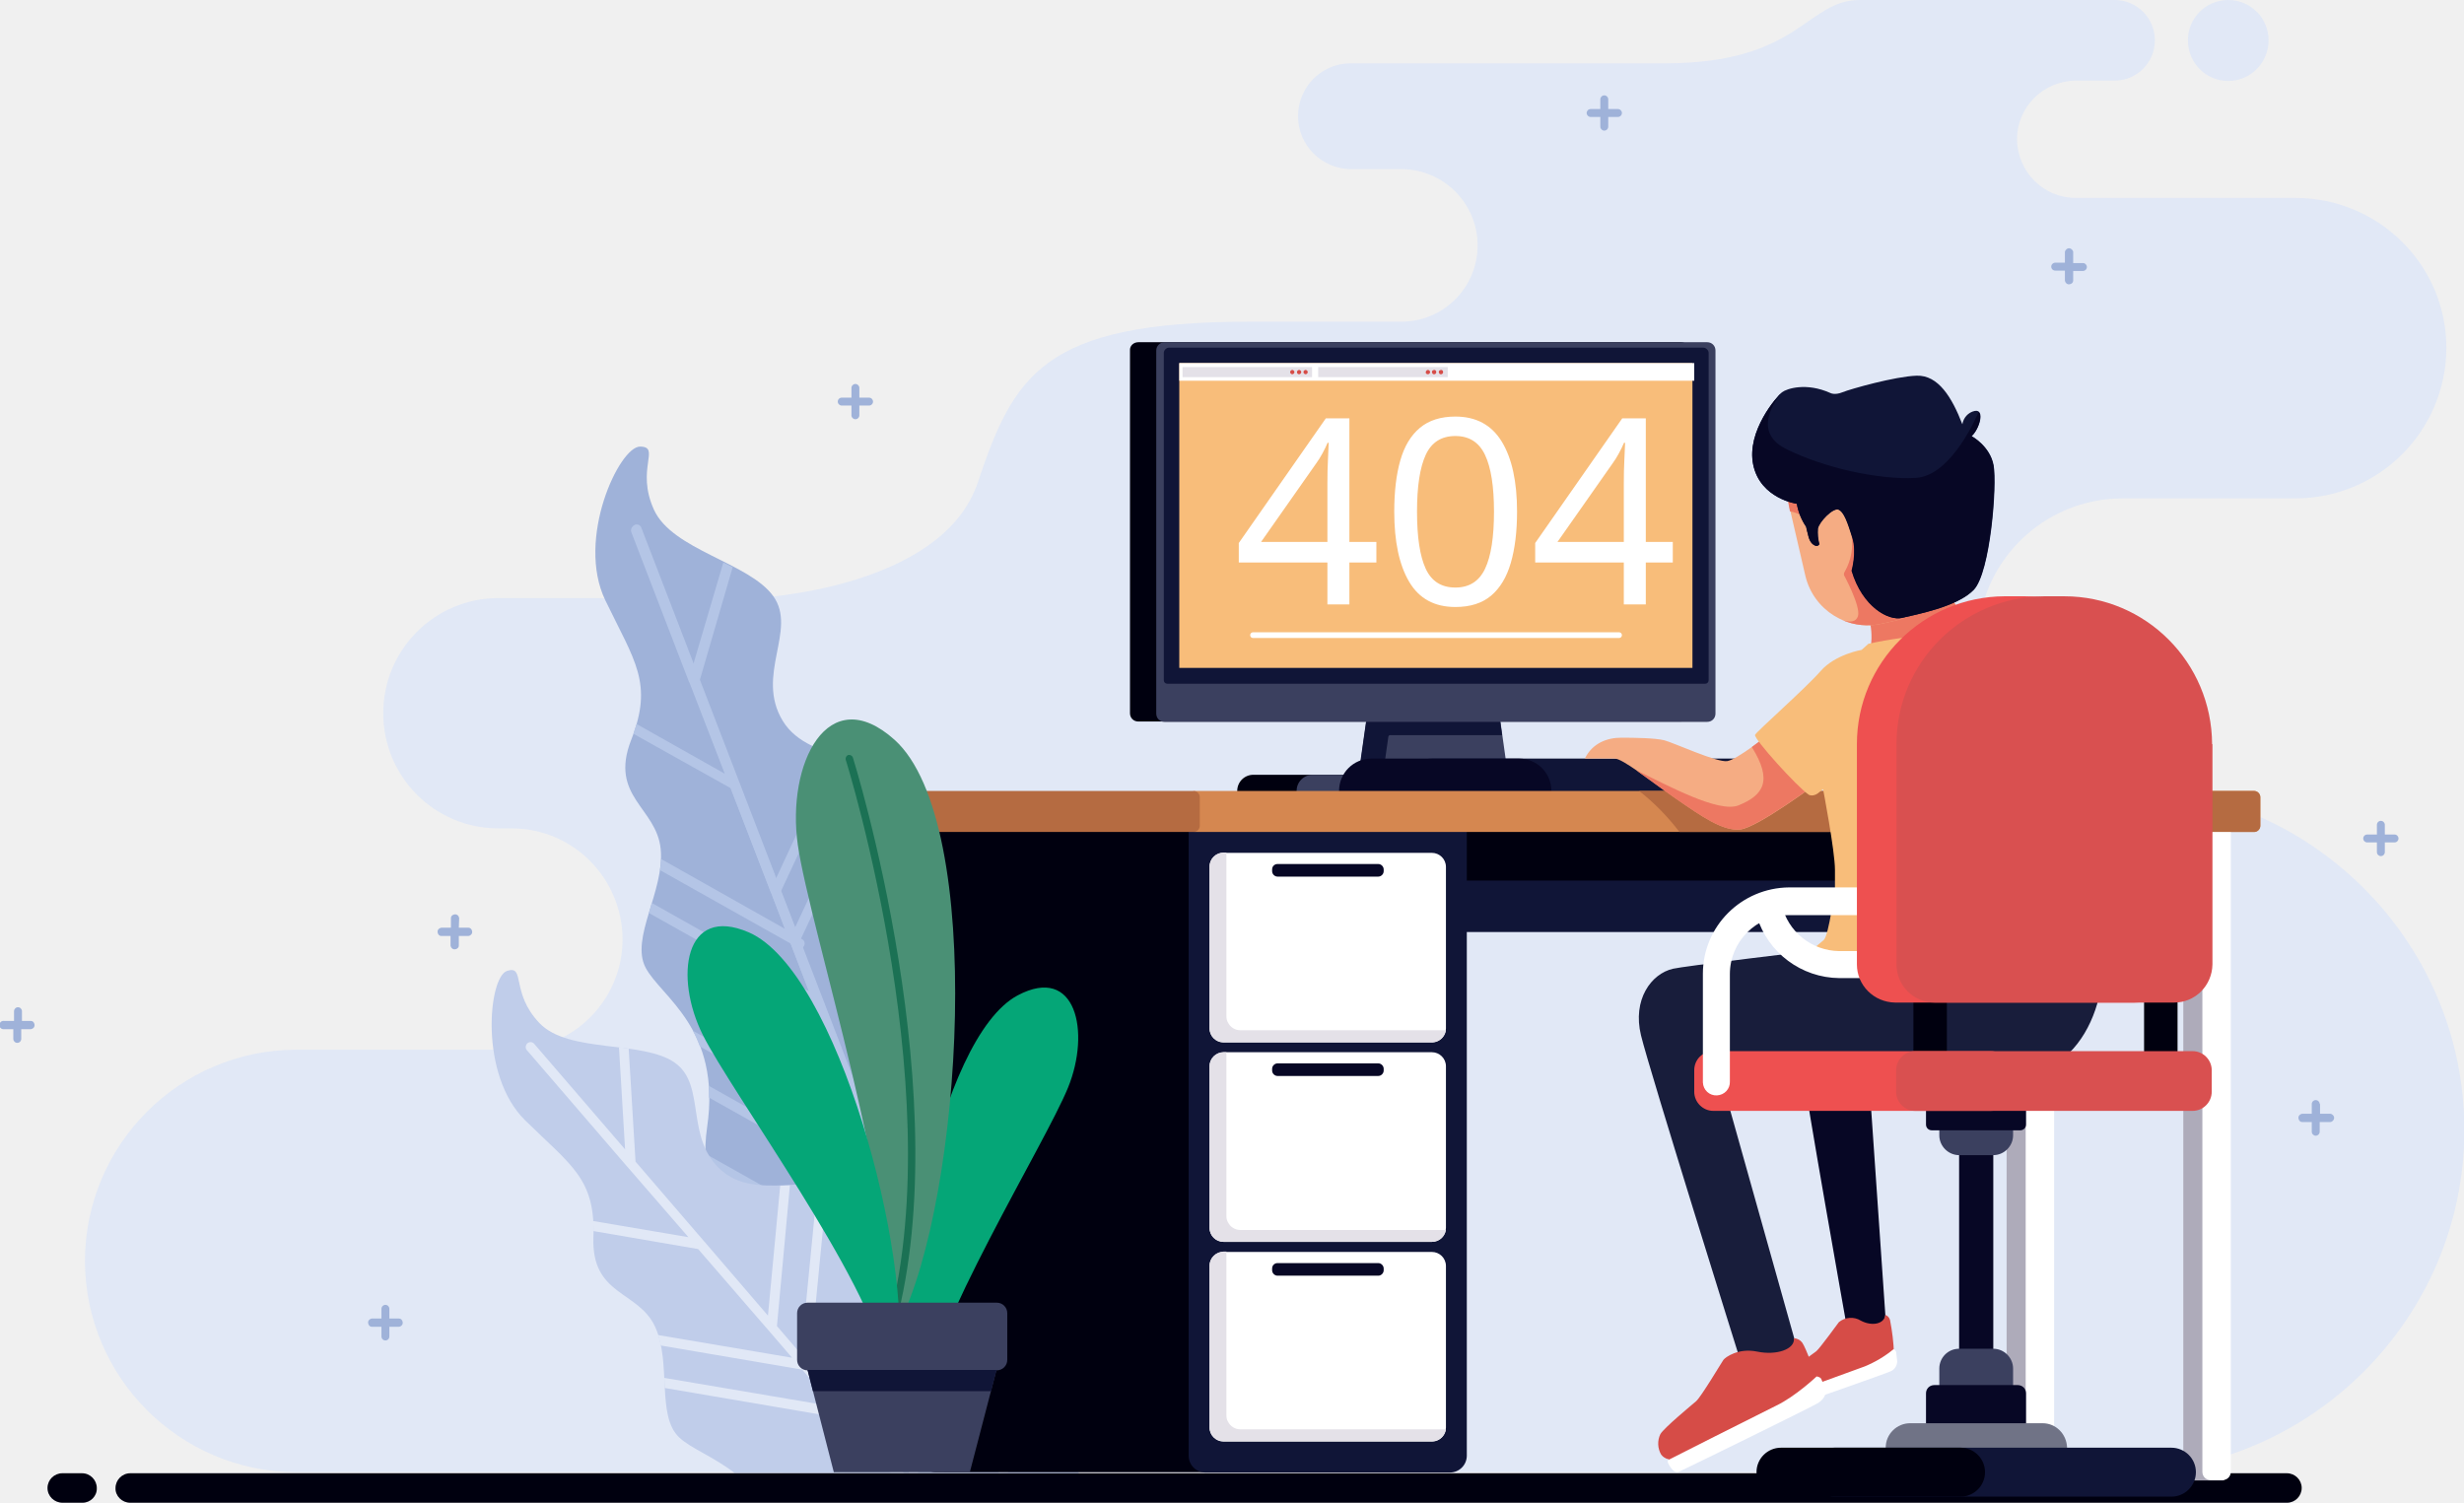
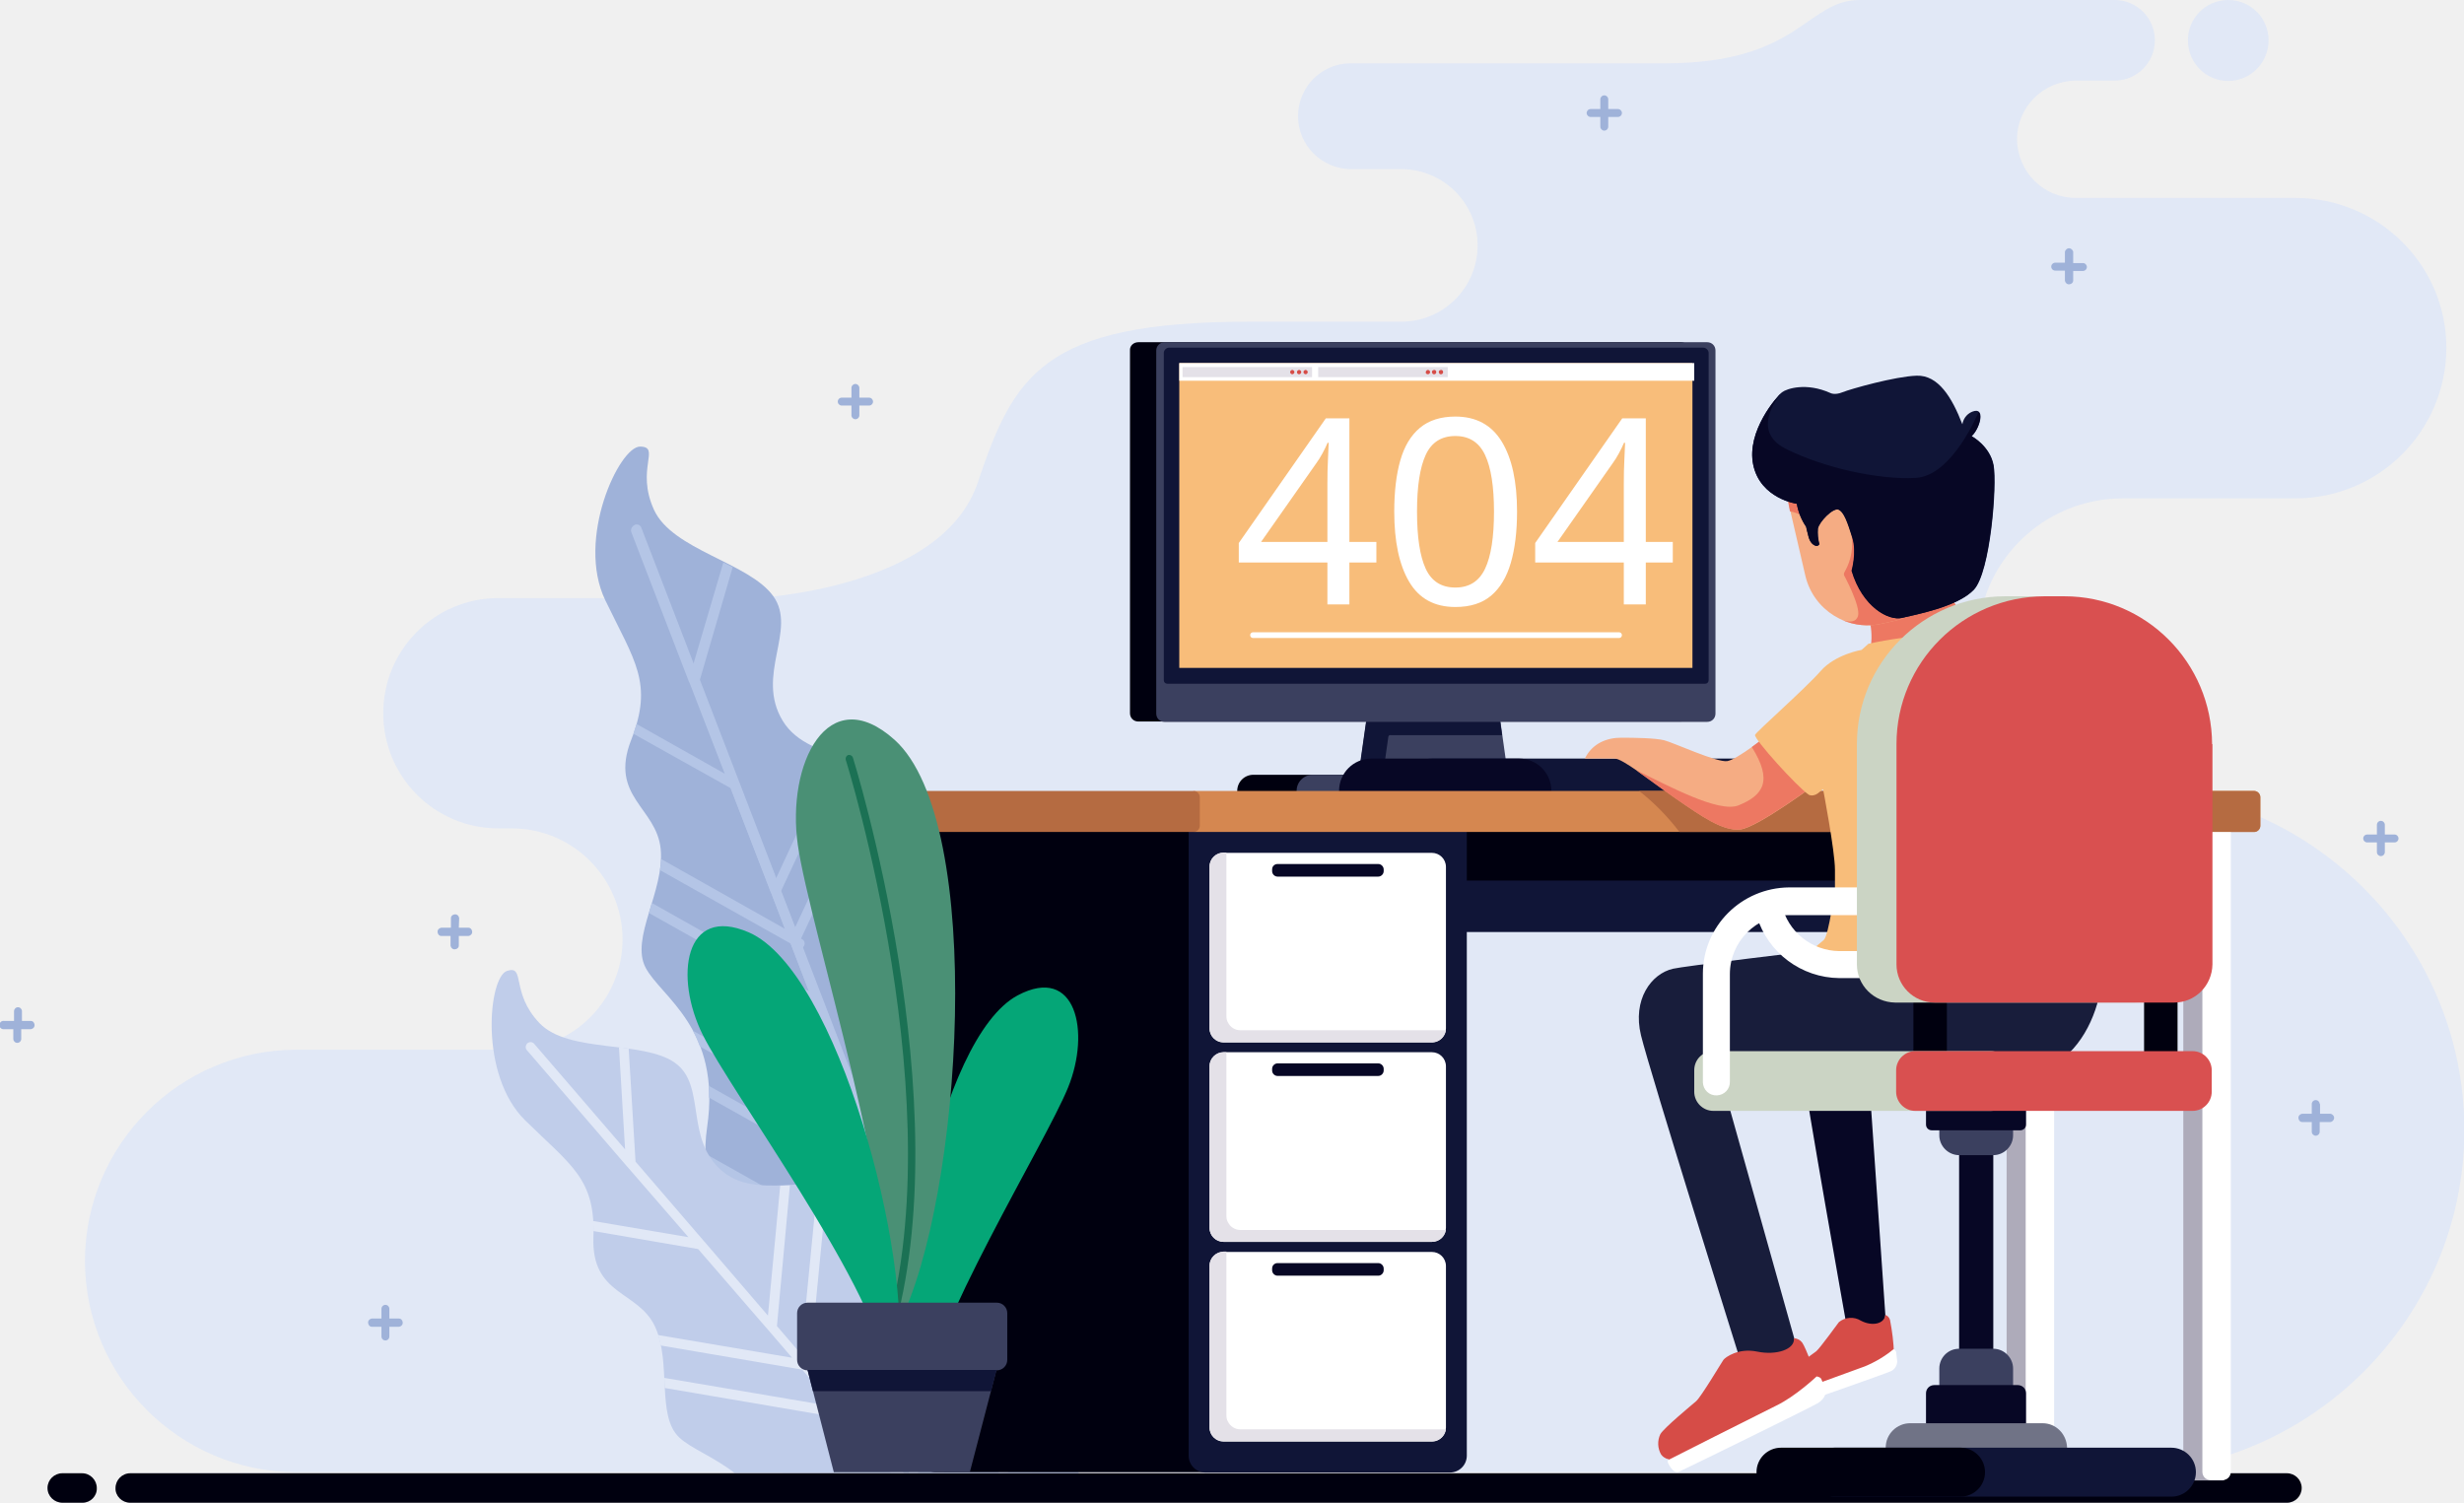
<svg xmlns="http://www.w3.org/2000/svg" version="1.1" id="Layer_1" x="0px" y="0px" viewBox="0 0 684.7 417.6" style="enable-background:new 0 0 684.7 417.6;" xml:space="preserve">
  <style type="text/css">
	.st0{fill-rule:evenodd;clip-rule:evenodd;fill:#9FB2D9;}
	.st1{fill-rule:evenodd;clip-rule:evenodd;fill:#E1E8F6;}
	.st2{fill-rule:evenodd;clip-rule:evenodd;fill:#B4C5E6;}
	.st3{fill-rule:evenodd;clip-rule:evenodd;fill:#C0CDEA;}
	.st4{fill-rule:evenodd;clip-rule:evenodd;fill:#00000F;}
	.st5{fill-rule:evenodd;clip-rule:evenodd;fill:#3B405F;}
	.st6{fill:#00000F;}
	.st7{fill:#3B405F;}
	.st8{fill-rule:evenodd;clip-rule:evenodd;fill:#101537;}
	.st9{fill:#F8BD7A;}
	.st10{fill:#FFFFFF;}
	.st11{fill:#E4E1E8;}
	.st12{fill-rule:evenodd;clip-rule:evenodd;fill:#D64C47;}
	.st13{fill-rule:evenodd;clip-rule:evenodd;fill:#FFFFFF;}
	.st14{font-family:'ArialMT';}
	.st15{font-size:72px;}
	.st16{fill-rule:evenodd;clip-rule:evenodd;fill:#070725;}
	.st17{fill:#101537;}
	.st18{fill:#D58750;}
	.st19{fill:#B56B41;}
	.st20{fill-rule:evenodd;clip-rule:evenodd;fill:#E4E1E8;}
	.st21{fill:#070725;}
	.st22{fill:#AEABBA;}
	.st23{fill-rule:evenodd;clip-rule:evenodd;fill:#B56B41;}
	.st24{fill-rule:evenodd;clip-rule:evenodd;fill:#ED7862;}
	.st25{fill-rule:evenodd;clip-rule:evenodd;fill:#F5AC83;}
	.st26{fill-rule:evenodd;clip-rule:evenodd;fill:#181D3B;}
	.st27{fill-rule:evenodd;clip-rule:evenodd;fill:#F8BD7A;}
- 	.st28{fill:#EE5050;}
+ 	.st28{fill:#CBD4C4;}
	.st29{fill:#D95050;}
	.st30{fill-rule:evenodd;clip-rule:evenodd;fill:#707386;}
- 	.st31{fill-rule:evenodd;clip-rule:evenodd;fill:#EE5050;}
+ 	.st31{fill-rule:evenodd;clip-rule:evenodd;fill:#CBD4C4;}
	.st32{fill-rule:evenodd;clip-rule:evenodd;fill:#D95050;}
	.st33{fill-rule:evenodd;clip-rule:evenodd;fill:#05A677;}
	.st34{fill-rule:evenodd;clip-rule:evenodd;fill:#4A9075;}
	.st35{fill-rule:evenodd;clip-rule:evenodd;fill:#1B7154;}
</style>
  <path class="st0" d="M373.4,37.2c0.1-0.5-0.3-1-0.8-1c-0.5-0.1-1,0.3-1,0.8c0,0.1,0,0.1,0,0.2v2.2h-2.1c-0.5,0.1-0.9,0.5-0.8,1  c0,0.4,0.4,0.8,0.8,0.8h2.1v2.2c0.1,0.5,0.5,0.9,1,0.8c0.4,0,0.8-0.4,0.8-0.8v-2.2h2.1c0.5,0.1,1-0.3,1-0.8c0.1-0.5-0.3-1-0.8-1  c-0.1,0-0.1,0-0.2,0h-2.1V37.2z" />
  <path class="st1" d="M142.3,291.7h-60c-32.4,0.1-58.6,26.3-58.7,58.7l0,0c0.1,32.4,26.3,58.6,58.7,58.7h507.4  c52.3,0,95.1-42.8,95.1-95.1l0,0c0-52.3-42.8-95.1-95.1-95.1l0,0c-22.2-0.1-40.1-18-40.2-40.2l0,0c0.1-22.2,18-40.1,40.2-40.2H638  c23.1-0.1,41.7-18.7,41.8-41.8l0,0C679.8,73.7,661.1,55.1,638,55h-61.2c-9,0-16.2-7.3-16.3-16.3l0,0c0-9,7.3-16.2,16.3-16.3h10.8  c6.2,0,11.2-5,11.2-11.2l0,0c0-6.2-5-11.2-11.2-11.2h-70.8c-14.9,0-16.6,17.6-54.2,17.6h-87.3c-8.1,0-14.6,6.6-14.6,14.7l0,0  c0,8.1,6.6,14.6,14.6,14.7h14.1c11.7,0,21.2,9.5,21.2,21.2l0,0c0,11.7-9.5,21.2-21.2,21.2h-42.4c-57.2,0-65.3,14.9-75.3,44.7  s-62,32.1-62,32.1h-71.2c-17.7,0-32,14.3-32,32l0,0c0,17.7,14.3,32,32,32h3.7c17,0,30.7,13.8,30.8,30.8l0,0  C173,277.9,159.3,291.7,142.3,291.7z M619.2,22.5c-6.2,0-11.2-5-11.2-11.2C607.9,5,613,0,619.2,0c6.2,0,11.2,5,11.2,11.2  c0,0,0,0,0,0C630.4,17.4,625.4,22.5,619.2,22.5z" />
  <path class="st0" d="M214.2,351.8c0,0-21.7-11.2-17.7-38.6s-12.8-36.1-17.1-44.3s5.3-21.3,4.2-32.9s-14.4-14.6-8.2-30.4  s1-21.8-7.2-38.8s3.9-42.8,9.7-42.7s-1.3,6.2,3.8,17.5s26.5,14.7,33.2,24.1s-5.1,21.9,2.6,34.6s30.4,8.8,36.5,21.1  s-8.3,27.1-4.2,40.1c4.2,12.9,19.6,20.3,26,30.6s18.6,30.3-1.2,54S214.2,351.8,214.2,351.8z" />
  <path class="st2" d="M175.6,147.6c-0.2-0.7,0.2-1.5,0.9-1.8c0.7-0.2,1.4,0.1,1.7,0.8l89.7,232.9l-3.4-0.9L175.6,147.6z" />
  <path class="st2" d="M196.2,324c-0.1-1.1-0.2-2.2-0.2-3.4l58.9,33.1l-5.2-13.5c0-0.1,0-0.1-0.1-0.2l-2.7-7l-49.9-28  c0-1.1,0-2.2-0.1-3.3l48.4,27.2l-4.7-12.2l-46.1-25.9c-0.6-1.5-1.2-3-2-4.4l46.5,26.1l-2.3-6.1c0-0.1-0.1-0.1-0.1-0.2l-10.2-26.6  l-46.1-25.9c0.3-0.9,0.6-1.8,0.8-2.8l43.7,24.6l-5.1-13.3l-36.3-20.4c0.2-1,0.3-2,0.3-3.1l34.4,19.4l-3.8-10c0,0,0-0.1-0.1-0.1  L203,219l-27-15.1c0.3-0.9,0.6-1.9,0.9-2.7l24.5,13.8l-9.8-25.3c0,0,0-0.1-0.1-0.1l-16.1-41.8c-0.2-0.7,0.2-1.5,0.9-1.8  c0.7-0.2,1.4,0.1,1.7,0.8l14.6,38l8.4-28.5c0.9,0.4,1.7,0.9,2.6,1.3l-9.2,31.6l11,28.5c0,0,0,0.1,0,0.1l10.2,26.4l16-34.4  c0.9,0.3,1.8,0.6,2.7,0.8L217,247.7l3.9,10.1l21.1-45c0.9,0.3,1.8,0.6,2.7,1l-22.1,47l0.3,0.2c0.7,0.4,0.9,1.2,0.5,1.9c0,0,0,0,0,0  c-0.1,0.2-0.3,0.4-0.4,0.5l5.7,14.8c0,0,0,0.1,0.1,0.1l9.2,24l15.7-33.3c0.6,0.8,1.3,1.7,2,2.5L239.5,306l2.4,6.2l17.4-37  c0.7,0.7,1.4,1.4,2.2,2l-18.2,38.5l6.1,15.8l0,0.1l1.7,4.4l22.2-47.3c0.7,0.8,1.3,1.6,1.9,2.5l-22.8,48.5l6.4,16.6c0,0,0,0.1,0,0.1  v0c-1.1,0.4-2.2,0.6-3.4,0.9L196.2,324z" />
  <path class="st3" d="M204.1,409.3c-6-4.6-12.1-6.8-15.3-9.8c-6.5-6-2.1-20.9-6.8-30.9s-17.7-8.5-17.1-24.8s-6.2-19.9-19-32.5  s-10.2-39.8-5-41.5s0.9,6,9,14.5s28.6,4.7,37.6,11s2.5,21.3,13.4,30.3s30.2-1.9,39.6,7.3s1.2,27.1,9.1,37.4s24.1,11.9,33.3,19.2  c5.2,4.1,12.9,10.3,16.9,19.9L204.1,409.3z" />
  <path class="st1" d="M247.5,409.3l-13-15.1l-49.8-8.5c0-0.9-0.1-1.8-0.1-2.8l47.2,8l-8.9-10.3l-39.3-6.7c-0.2-1-0.4-1.9-0.7-2.9  l37.2,6.3l-6.7-7.8l-0.1-0.1L194,347.1l-29.1-5c0-1,0-1.9-0.1-2.8l26.5,4.5l-17-19.6l-0.1-0.1l-27.9-32.4c-0.4-0.6-0.2-1.5,0.4-1.9  c0.5-0.3,1.1-0.3,1.6,0.1l25.4,29.5l-1.7-28.4l2.7,0.4l1.9,31.4l19.1,22.2l0.1,0.1l17.6,20.5l3.4-36.1l2.7-0.1l-3.6,39.1l6.7,7.8  l4.6-47.3c0.9,0,1.8,0,2.7,0l-4.8,49.4l0.4,0.1c0.7,0.1,1.2,0.8,1.1,1.5c0,0,0,0,0,0c0,0.2-0.1,0.4-0.2,0.6l9.9,11.5l0.1,0.1  l14.8,17.2L247.5,409.3z M252.5,409.3l3.2-33.6c0.8,0.6,1.7,1.1,2.5,1.6l-3.1,32L252.5,409.3z M259.8,409.3l2.9-29.8  c0.9,0.4,1.7,0.8,2.6,1.1l-2.8,28.6H259.8z M277.5,409.3l2.1-22.2c0.9,0.5,1.7,1.1,2.5,1.6l-2,20.5L277.5,409.3z" />
  <path class="st4" d="M22.9,417.6h-5.5c-2.3,0-4.2-1.8-4.2-4.1l0,0l0,0c0-2.3,1.9-4.1,4.1-4.1h5.5c2.3,0,4.1,1.9,4.1,4.1l0,0  C27,415.7,25.2,417.6,22.9,417.6z" />
  <path class="st4" d="M36.2,417.6h599.3c2.3,0,4.1-1.9,4.1-4.1l0,0c0-2.3-1.9-4.1-4.1-4.1H36.2c-2.3,0-4.1,1.9-4.1,4.1l0,0  C32,415.7,33.9,417.6,36.2,417.6z" />
  <path class="st3" d="M634.2,203.2" />
  <path class="st0" d="M662.7,229.2c0-0.6-0.5-1.1-1.1-1.1s-1.1,0.5-1.1,1.1v2.7h-2.7c-0.6,0-1.1,0.5-1.1,1.1c0,0.6,0.5,1.1,1.1,1.1  c0,0,0,0,0,0h2.7v2.7c0,0.6,0.5,1.1,1.1,1.1s1.1-0.5,1.1-1.1v-2.7h2.7c0.6,0,1.1-0.5,1.1-1.1c0-0.6-0.5-1.1-1.1-1.1h-2.7V229.2z" />
  <path class="st4" d="M416.3,215.3h-68c-2.5,0-4.5,2-4.5,4.5l0,0c0,2.5,2,4.5,4.5,4.5h68c2.5,0,4.5-2,4.5-4.5l0,0  C420.8,217.3,418.8,215.3,416.3,215.3z" />
  <path class="st5" d="M414,183.3h-31.5c-0.3,0-0.5,0.2-0.5,0.5l-5.6,40c0,0.2,0.1,0.4,0.3,0.5c0,0,0.1,0,0.1,0h43  c0.2,0,0.4-0.2,0.4-0.4c0,0,0-0.1,0-0.1l-5.6-40C414.4,183.5,414.2,183.3,414,183.3z" />
  <path class="st5" d="M432.8,215.3h-68c-2.5,0-4.5,2-4.5,4.5l0,0c0,2.5,2,4.5,4.5,4.5h68c2.5,0,4.5-2,4.5-4.5l0,0  C437.3,217.3,435.3,215.3,432.8,215.3z" />
  <path class="st6" d="M316.3,95.1h150.8c1.3,0,2.3,1,2.3,2.3v100.8c0,1.3-1,2.3-2.3,2.3H316.3c-1.3,0-2.3-1-2.3-2.3v0V97.4  C313.9,96.1,315,95.1,316.3,95.1C316.3,95.1,316.3,95.1,316.3,95.1z" />
  <path class="st7" d="M323.6,95.1h150.8c1.3,0,2.3,1,2.3,2.3v0v100.9c0,1.3-1,2.3-2.3,2.3H323.6c-1.3,0-2.3-1-2.3-2.3V97.4  C321.3,96.1,322.4,95.1,323.6,95.1z" />
  <path class="st8" d="M473.2,96.6H324.9c-0.8,0-1.5,0.7-1.5,1.5V189c0,0.6,0.4,1,1,1h149.4c0.6,0,1-0.4,1-1V98.1  C474.8,97.3,474.1,96.6,473.2,96.6C473.2,96.6,473.2,96.6,473.2,96.6z" />
  <rect x="327.7" y="100.9" class="st9" width="142.6" height="84.7" />
  <path class="st8" d="M385.8,204.7l-1.5,10.6h-6.8l2.1-14.7h37.3l0.5,3.7h-31C386.1,204.2,385.9,204.4,385.8,204.7z" />
  <rect x="327.7" y="100.9" class="st10" width="143.1" height="4.9" />
  <rect x="328.6" y="102" class="st11" width="36" height="2.8" />
  <path class="st12" d="M362.8,104c0.3,0,0.6-0.3,0.6-0.6s-0.3-0.6-0.6-0.6c-0.3,0-0.6,0.3-0.6,0.6c0,0,0,0,0,0  C362.2,103.7,362.5,104,362.8,104z" />
  <path class="st12" d="M361,104c0.3,0,0.6-0.3,0.6-0.6s-0.3-0.6-0.6-0.6c-0.3,0-0.6,0.3-0.6,0.6c0,0,0,0,0,0  C360.4,103.7,360.6,104,361,104z" />
  <path class="st12" d="M359.1,104c0.3,0,0.6-0.3,0.6-0.6c0-0.3-0.3-0.6-0.6-0.6c-0.3,0-0.6,0.3-0.6,0.6c0,0,0,0,0,0  C358.5,103.7,358.8,104,359.1,104z" />
  <rect x="366.3" y="102" class="st11" width="36" height="2.8" />
  <path class="st12" d="M400.5,104c0.3,0,0.6-0.4,0.5-0.7c0-0.3-0.3-0.5-0.5-0.5c-0.3,0-0.7,0.2-0.7,0.5c0,0.3,0.2,0.7,0.5,0.7  C400.4,104,400.4,104,400.5,104z" />
  <path class="st12" d="M398.6,104c0.3,0,0.6-0.4,0.5-0.7c0-0.3-0.3-0.5-0.5-0.5c-0.3,0-0.7,0.2-0.7,0.5c0,0.3,0.2,0.7,0.5,0.7  C398.5,104,398.6,104,398.6,104z" />
  <path class="st12" d="M396.8,104c0.3,0,0.6-0.3,0.6-0.6s-0.3-0.6-0.6-0.6c-0.3,0-0.6,0.3-0.6,0.6c0,0,0,0,0,0  C396.1,103.7,396.4,104,396.8,104z" />
  <path class="st13" d="M348.2,175.7h101.7c0.4,0,0.8,0.3,0.8,0.8l0,0c0,0.4-0.3,0.8-0.8,0.8H348.2c-0.4,0-0.8-0.3-0.8-0.8l0,0  C347.4,176,347.8,175.7,348.2,175.7z" />
  <text transform="matrix(1 0 0 1 342.72 167.96)" class="st10 st14 st15">404</text>
  <path class="st8" d="M398,210.8h88.4c5,0,9,4,9,9l0,0c0,5-4,9-9,9H398c-5,0-9-4-9-9l0,0C389,214.8,393,210.8,398,210.8z" />
  <path class="st16" d="M381.1,210.8h41c5,0,9,4,9,9l0,0c0,5-4,9-9,9h-41c-5,0-9-4-9-9l0,0C372.1,214.8,376.1,210.8,381.1,210.8z" />
  <path class="st17" d="M335.4,225.5h274.2c2.8,0,5,2.3,5,5V254c0,2.8-2.3,5-5,5H335.4c-2.8,0-5-2.3-5-5v-23.5  C330.4,227.7,332.7,225.5,335.4,225.5z" />
  <path class="st4" d="M335.3,225.5h274.5c2.7,0.1,4.9,2.3,4.9,5v9.2c0,2.7-2.2,4.9-4.9,5H335.3c-2.7-0.1-4.9-2.3-4.9-5v-9.2  C330.4,227.8,332.6,225.5,335.3,225.5z" />
  <path class="st6" d="M260.1,225.9H336c2.9,0,5.2,2.3,5.2,5.2v172.8c0,2.9-2.3,5.2-5.2,5.2h-75.9c-2.9,0-5.2-2.3-5.2-5.2V231.1  C254.9,228.2,257.2,225.9,260.1,225.9z" />
  <path class="st17" d="M335,225.9h67.9c2.6,0,4.7,2.1,4.7,4.7v173.9c0,2.6-2.1,4.7-4.7,4.7H335c-2.6,0-4.7-2.1-4.7-4.7V230.6  C330.4,228,332.4,225.9,335,225.9z" />
  <path class="st18" d="M332.1,219.8h294.3c0.9,0,1.7,0.8,1.7,1.7v8c0,0.9-0.8,1.7-1.7,1.7H332.1c-0.9,0-1.7-0.8-1.7-1.7v-8  C330.4,220.5,331.2,219.8,332.1,219.8z" />
  <path class="st19" d="M247.7,219.8h84c0.9,0,1.7,0.8,1.7,1.7v8c0,0.9-0.8,1.7-1.7,1.7h-84c-0.9,0-1.7-0.8-1.7-1.7v-8  C246,220.5,246.8,219.8,247.7,219.8z" />
  <path class="st10" d="M340,237h57.9c2.1,0,3.9,1.7,3.9,3.9v44.9c0,2.1-1.7,3.9-3.9,3.9H340c-2.1,0-3.9-1.7-3.9-3.9v-44.9  C336.1,238.7,337.9,237,340,237z" />
  <path class="st20" d="M401.8,286.3h-57.1c-1.5,0-2.8-0.8-3.5-2.2c-0.3-0.5-0.4-1.1-0.4-1.7v-44.9c0-0.2,0-0.4,0-0.6H340  c-2.1,0-3.9,1.7-3.9,3.9v44.9c0,2.1,1.7,3.9,3.9,3.9h57.9C399.8,289.6,401.5,288.2,401.8,286.3z" />
  <path class="st21" d="M355,240.1h28c0.8,0,1.5,0.7,1.5,1.5v0.5c0,0.8-0.7,1.5-1.5,1.5h-28c-0.8,0-1.5-0.7-1.5-1.5v-0.5  C353.5,240.7,354.2,240.1,355,240.1z" />
  <path class="st10" d="M340,292.4h57.9c2.1,0,3.9,1.7,3.9,3.9v44.9c0,2.1-1.7,3.9-3.9,3.9H340c-2.1,0-3.9-1.7-3.9-3.9v-44.9  C336.1,294.2,337.9,292.4,340,292.4z" />
  <path class="st20" d="M401.8,341.8h-57.1c-1.5,0-2.8-0.8-3.5-2.2c-0.3-0.5-0.4-1.1-0.4-1.7V293c0-0.2,0-0.4,0-0.6H340  c-2.1,0-3.9,1.7-3.9,3.9v44.9c0,2.1,1.7,3.9,3.9,3.9h57.9C399.9,345.1,401.5,343.7,401.8,341.8z" />
  <path class="st21" d="M355,295.5h28c0.8,0,1.5,0.7,1.5,1.5v0.5c0,0.8-0.7,1.5-1.5,1.5h-28c-0.8,0-1.5-0.7-1.5-1.5V297  C353.5,296.2,354.2,295.5,355,295.5z" />
  <path class="st10" d="M340,347.9h57.9c2.1,0,3.9,1.7,3.9,3.9v44.9c0,2.1-1.7,3.9-3.9,3.9H340c-2.1,0-3.9-1.7-3.9-3.9v-44.9  C336.1,349.6,337.9,347.9,340,347.9z" />
  <path class="st20" d="M401.8,397.2h-57.1c-1.5,0-2.8-0.8-3.5-2.2c-0.3-0.5-0.4-1.1-0.4-1.7v-44.9c0-0.2,0-0.4,0-0.6H340  c-2.1,0-3.9,1.8-3.9,3.9v44.9c0,2.1,1.7,3.9,3.9,3.9h57.9C399.9,400.5,401.5,399.1,401.8,397.2z" />
  <path class="st21" d="M355,351h28c0.8,0,1.5,0.7,1.5,1.5v0.5c0,0.8-0.7,1.5-1.5,1.5h-28c-0.8,0-1.5-0.7-1.5-1.5v-0.5  C353.5,351.6,354.2,351,355,351z" />
  <path class="st22" d="M558.1,225.9h10.5c0.3,0,0.5,0.2,0.5,0.5v184.5c0,0.3-0.2,0.5-0.5,0.5h-10.5c-0.3,0-0.5-0.2-0.5-0.5V226.4  C557.7,226.1,557.9,225.9,558.1,225.9z" />
  <path class="st10" d="M565.2,225.9h3.3c1.3,0,2.3,1,2.3,2.3V409c0,1.3-1,2.3-2.3,2.3h-3.3c-1.3,0-2.3-1-2.3-2.3V228.2  C562.9,226.9,563.9,225.9,565.2,225.9z" />
  <path class="st22" d="M607.2,225.9h10.5c0.3,0,0.5,0.2,0.5,0.5v184.5c0,0.3-0.2,0.5-0.5,0.5h-10.5c-0.3,0-0.5-0.2-0.5-0.5V226.4  C606.7,226.1,606.9,225.9,607.2,225.9z" />
  <path class="st10" d="M614.3,225.9h3.3c1.3,0,2.3,1,2.3,2.3V409c0,1.3-1,2.3-2.3,2.3h-3.3c-1.3,0-2.3-1-2.3-2.3V228.2  C611.9,226.9,613,225.9,614.3,225.9z" />
  <path class="st23" d="M455.5,219.8h170.9c0.9,0,1.7,0.8,1.7,1.7v8c0,0.9-0.8,1.7-1.7,1.7H466.7C463.4,226.9,459.7,223.1,455.5,219.8  z" />
  <path class="st24" d="M517.6,170.2l2.2,3.6c0,0,0.8,4.4-0.4,7.3s14.2,6.2,14.2,6.2l12-9.7l2.7-3.3c0,0-5.6-6.1-6-8.8  S517.6,170.2,517.6,170.2z" />
  <path class="st25" d="M490.9,204.5c0,0-8.1,6.5-10.9,7s-15.1-5.2-17.6-5.8s-8-0.7-11.9-0.7s-8,1.5-10.1,5.8h8.3  c2.2,0,9.8,6.1,17,11.1s13.1,9.1,17.9,8.6s21.4-12.9,21.4-12.9L490.9,204.5z" />
  <path class="st24" d="M465.6,221.9c7.3,5,13.1,9.1,17.9,8.6s21.4-12.9,21.4-12.9l-14-13.1c0,0-1.9,1.5-4.1,3.1  c5.9,9.4,3.2,13.4-3.7,16.2c-5.5,2.2-19.6-5.5-28.5-9.8C457.7,216.2,461.7,219.2,465.6,221.9z" />
  <path class="st16" d="M557,280.9c0,0-41.9-0.4-47,0.1c-5.1,0.5-10.2,5.9-9.3,14.3s12.6,74,12.6,74c0.5,0.4,1.1,0.6,1.7,0.8  c0.9,0.2,8.4,1.4,8.4,1.4l0.5-6.1l-4.4-63.8l38.6-7L557,280.9z" />
  <path class="st12" d="M523.9,365.4c0.6,0.2,1.1,0.7,1.3,1.4c0.6,3.1,1,6.2,1.1,9.4c-0.1,1-2.7,3-7.1,4.9s-21.2,6.8-21.2,6.8  l-0.2-0.6c-0.5-0.3-0.9-0.8-1.1-1.4c-0.4-1.6-0.1-3.2,0.7-4.6c0.9-1.3,6.3-5,7.3-5.8s5.9-7.6,6.3-8.1c1.7-1.4,4.2-1.6,6.1-0.4  C520.1,368.6,523.6,368,523.9,365.4z" />
  <path class="st13" d="M497.7,387.2c0,0,16.8-6.2,20.5-7.5c2.9-1.2,5.6-2.8,8-4.8c0.3,0.2,0.6,0.4,0.7,0.8c0.1,0.5,0.2,2.2,0.3,2.6  c0,1.2-0.8,2.4-1.9,2.8c-1.8,0.8-25.3,9-26.4,9.4s-1.5-2.5-1.5-2.5S497.3,387.4,497.7,387.2z" />
  <path class="st26" d="M582.9,254.9c0,0-111.9,12.9-118,14.3s-11.3,8.6-8.9,18.5s27.4,89.7,27.4,89.7c0.7,0.4,1.4,0.6,2.1,0.7  c1.1,0.1,10.3,0.4,10.3,0.4l3.6-3.7l-20-71.2l81.8-4.1C584.1,295.7,587.2,267.8,582.9,254.9z" />
  <path class="st27" d="M504.2,263.4c0,0,8.9,6.6,14.3,4.5s31.2-46.8,31.2-46.8l-12.4-44.7c-6.1,0.4-12.2,1.2-18.1,2.5l-1.9,1.7  c0,0-7.3,1.2-11.4,5.9s-17.7,16.7-18.2,17.7s11.8,14.6,15,16.7c0.8,0.3,1.7,0.1,2.4-0.4l1.5-1.2c0,0,3.3,17.2,3.3,22.4v5.1  c0,0-1.7,13.2-3.1,14.4S504.2,263.4,504.2,263.4z" />
  <path class="st13" d="M544.2,271.9c2.1,0,3.8-1.7,3.8-3.8s-1.7-3.8-3.8-3.8h-33.1c-7.7-0.1-14.3-5.4-16-12.9c-2.4,1-4.7,2.1-6.9,3.3  c3.1,10.1,12.4,17,22.9,17.1H544.2z" />
  <rect x="544.4" y="301.6" class="st21" width="9.5" height="78.2" />
  <rect x="531.7" y="275.4" class="st6" width="9.3" height="21.2" />
  <rect x="595.8" y="275.4" class="st6" width="9.3" height="21.2" />
  <path class="st7" d="M544.4,299.8h9.5c3,0,5.5,2.5,5.5,5.5c0,0,0,0,0,0v10.2c0,3-2.5,5.5-5.5,5.5l0,0h-9.5c-3,0-5.5-2.5-5.5-5.5  c0,0,0,0,0,0v-10.2C538.9,302.3,541.3,299.8,544.4,299.8z" />
  <path class="st21" d="M536.8,298.1h24.6c0.9,0,1.6,0.7,1.6,1.6v12.8c0,0.9-0.7,1.6-1.6,1.6h-24.6c-0.9,0-1.6-0.7-1.6-1.6v-12.8  C535.2,298.8,535.9,298.1,536.8,298.1z" />
  <path class="st28" d="M476.1,292.1h77.1c2.9,0,5.3,2.4,5.3,5.3v6c0,2.9-2.4,5.3-5.3,5.3h-77.1c-2.9,0-5.3-2.4-5.3-5.3v-6  C470.8,294.4,473.2,292.1,476.1,292.1z" />
  <path class="st29" d="M532.2,292.1h77.1c2.9,0,5.3,2.4,5.3,5.3v6c0,2.9-2.4,5.3-5.3,5.3h-77.1c-2.9,0-5.3-2.4-5.3-5.3v-6  C526.9,294.5,529.3,292.1,532.2,292.1z" />
  <path class="st7" d="M544.4,374.8h9.5c3,0,5.5,2.5,5.5,5.5c0,0,0,0,0,0v10.2c0,3-2.5,5.5-5.5,5.5l0,0h-9.5c-3,0-5.5-2.5-5.5-5.5l0,0  v-10.2C538.9,377.3,541.3,374.8,544.4,374.8z" />
  <path class="st21" d="M537.5,384.9h23.2c1.3,0,2.3,1,2.3,2.3v18.5c0,1.3-1,2.3-2.3,2.3h-23.2c-1.3,0-2.3-1-2.3-2.3v-18.5  C535.2,385.9,536.2,384.9,537.5,384.9z" />
  <path class="st30" d="M574.4,402.3L574.4,402.3c0,3.8-3.1,6.8-6.8,6.8h-36.8c-3.8,0-6.8-3.1-6.8-6.8l0,0c0-3.8,3.1-6.8,6.8-6.8h36.8  C571.3,395.5,574.3,398.5,574.4,402.3z" />
  <path class="st8" d="M610.2,409.1L610.2,409.1c0,3.8-3.1,6.8-6.8,6.8h-93.6c-3.8,0-6.8-3.1-6.8-6.8l0,0c0-3.8,3.1-6.8,6.8-6.8h93.6  C607.1,402.3,610.2,405.3,610.2,409.1z" />
  <path class="st4" d="M551.6,409.1L551.6,409.1c0,3.8-3.1,6.8-6.8,6.8h-49.9c-3.8,0-6.8-3.1-6.8-6.8l0,0c0-3.8,3.1-6.8,6.8-6.8h49.9  C548.5,402.3,551.6,405.3,551.6,409.1z" />
  <path class="st13" d="M530.3,246.8c2.1-0.1,3.8,1.5,3.9,3.6c0.1,2.1-1.5,3.8-3.6,3.9c-0.1,0-0.3,0-0.4,0h-33.1  c-9.1,0-16.4,7.4-16.4,16.4v29.8c0.1,2.1-1.5,3.8-3.6,3.9c-2.1,0.1-3.8-1.5-3.9-3.6c0-0.1,0-0.3,0-0.4v-29.8c0-13.2,10.7-23.9,24-24  H530.3z" />
  <path class="st31" d="M603.7,206.8c-0.1-22.7-18.4-41.1-41.1-41.1h-5.5c-22.7,0.1-41.1,18.4-41.1,41.1v61.2  c0,5.8,4.7,10.5,10.6,10.6h66.6c5.8,0,10.5-4.7,10.6-10.6V206.8z" />
  <path class="st32" d="M614.7,206.8c-0.1-22.7-18.4-41.1-41.1-41.1h-5.5c-22.7,0.1-41.1,18.4-41.1,41.1v61.2  c0,5.8,4.7,10.6,10.6,10.6h66.6c5.8,0,10.5-4.7,10.6-10.6V206.8z" />
  <path class="st12" d="M498.5,371.9c0.9,0,1.8,0.5,2.3,1.2c0.9,1.2,4.1,9.5,4.3,10.7s-3.3,4.4-9.7,7.9s-31.2,14.5-31.2,14.5l-0.5-0.7  c-0.8-0.1-1.6-0.6-2.1-1.3c-1-1.7-1.1-3.9-0.2-5.7c1.1-1.8,8.5-7.9,9.9-9.1s7.1-10.8,7.6-11.5s4.1-3.4,9.4-2.3  S498.8,375,498.5,371.9z" />
  <path class="st13" d="M463.8,405.6c0,0,24.5-12.4,29.8-15c5.4-2.6,11.2-8.1,11.2-8.1s1,0.1,1.3,0.7c0.4,1,0.8,1.9,1.1,2.9  c0.2,0.4,0.4,2.4-2.2,3.9s-36.9,18.3-38.5,19s-3-2.5-3-2.5S463.2,405.9,463.8,405.6z" />
  <path class="st25" d="M510.5,119.8l4-0.9c9.5-2.2,19,3.7,21.3,13.2l4.4,19c2.2,9.5-3.7,19-13.2,21.3l-4,0.9  c-9.5,2.2-19-3.7-21.3-13.2l-4.4-19C495,131.6,500.9,122.1,510.5,119.8z" />
  <path class="st24" d="M536.3,134.3l3.9,16.8c2.2,9.5-3.7,19-13.2,21.3l-4,0.9c-3.8,0.9-7.8,0.5-11.3-1.1c0.5,0.2,3.8,1.5,4.6-1  c0.8-2.7-3.8-11.2-3.8-11.2c-0.2-0.4-0.1-0.8,0.1-1.1c1.9-3.3,2.5-7.1,1.8-10.9c-1.1-5.7,6.2-9.7,6.2-9.7l-17.1,4.6v3.5  c-1.2-2.3-3.5-3.9-6.1-4.3l-0.2-1c-1-4.3-0.4-8.8,1.8-12.7C504.7,129.1,523.3,131.5,536.3,134.3z" />
  <path class="st8" d="M504.7,151.7c0,0-1.5-0.2-2.1-2.4s-0.7-2.9-0.7-2.9c-1.3-1.9-2.2-4.1-2.6-6.4c0,0-10.1-1.4-12.1-10.8  s6.7-19.2,8-20.2s6.7-2.8,13.4,0.2c0,0,1.2,0.7,3.4-0.2c2.2-0.9,14.6-4.4,20.6-4.6s9.8,6,12.7,13.5c0.3-1.8,1.6-3.3,3.4-3.7  c3-0.6,1.4,5-0.8,7c0,0,5.1,2.7,6.1,8.1c1,5.5-0.9,29.8-5.5,34.6s-16.2,6.9-19.9,7.8s-11-3-14-13.1c0,0,1.5-5.1,0.2-9.2  s-2.3-7.2-3.9-7.8c-1.6-0.5-5.4,3.5-5.7,5.3c-0.1,1.4,0,2.9,0.4,4.3C505.4,151.6,505,151.7,504.7,151.7z" />
  <path class="st16" d="M504.7,151.7c0,0-1.5-0.2-2.1-2.4s-0.7-2.9-0.7-2.9c-1.3-1.9-2.2-4.1-2.6-6.4c0,0-10.1-1.4-12.1-10.8  s6.7-19.2,8-20.2c0,0-9.5,10.4,1,15.7c10.5,5.3,26,8.7,36.2,8.1s17.4-18.3,17.4-18.3c1.2,1.1-0.2,5.2-2,6.7c0,0,5.1,2.7,6.1,8.1  c1,5.5-0.9,29.8-5.5,34.6s-16.2,6.9-19.9,7.8s-11-3-14-13.1c0,0,1.5-5.1,0.2-9.2s-2.3-7.2-3.9-7.8c-1.6-0.5-5.4,3.5-5.7,5.3  c-0.1,1.4,0,2.9,0.4,4.3C505.4,151.6,505.1,151.7,504.7,151.7z" />
  <path class="st0" d="M644.6,306.8c0-0.6-0.5-1.1-1.1-1.1s-1.1,0.5-1.1,1.1v2.7h-2.7c-0.6,0.1-1.1,0.6-1,1.3c0.1,0.6,0.5,1,1,1h2.7  v2.7c0,0.6,0.5,1.1,1.1,1.1s1.1-0.5,1.1-1.1v-2.7h2.7c0.6,0.1,1.2-0.4,1.3-1c0.1-0.6-0.4-1.2-1-1.3c-0.1,0-0.1,0-0.2,0h-2.7V306.8z" />
  <path class="st0" d="M576.1,70.3c0.1-0.6-0.4-1.2-1-1.3c-0.6-0.1-1.2,0.4-1.3,1c0,0.1,0,0.1,0,0.2V73h-2.7c-0.6,0-1.1,0.5-1.1,1.1  c0,0.6,0.5,1.1,1.1,1.1c0,0,0,0,0,0h2.7V78c0.1,0.6,0.6,1.1,1.3,1c0.6-0.1,1-0.5,1-1v-2.7h2.7c0.6,0,1.1-0.5,1.1-1.1  c0-0.6-0.5-1.1-1.1-1.1h-2.7V70.3z" />
  <path class="st0" d="M446.9,27.6c0-0.6-0.5-1.1-1.1-1.1c-0.6,0-1.1,0.5-1.1,1.1v2.7h-2.7c-0.6,0-1.1,0.5-1.1,1.1  c0,0.6,0.5,1.1,1.1,1.1c0,0,0,0,0,0h2.7v2.7c0,0.6,0.5,1.1,1.1,1.1c0.6,0,1.1-0.5,1.1-1.1c0,0,0,0,0,0v-2.7h2.7  c0.6,0,1.1-0.5,1.1-1.1c0-0.6-0.5-1.1-1.1-1.1h-2.7V27.6z" />
  <path class="st0" d="M127.6,255.1c-0.1-0.6-0.6-1.1-1.3-1c-0.6,0.1-1,0.5-1,1v2.7h-2.7c-0.6,0.1-1.1,0.6-1,1.3c0.1,0.6,0.5,1,1,1  h2.6v2.7c0.1,0.6,0.6,1.1,1.3,1c0.6-0.1,1-0.5,1-1v-2.7h2.7c0.6-0.1,1.1-0.6,1-1.3c-0.1-0.6-0.5-1-1-1h-2.7L127.6,255.1z" />
  <path class="st0" d="M238.8,107.8c0-0.6-0.5-1.1-1.1-1.1c-0.6,0-1.1,0.5-1.1,1.1c0,0,0,0,0,0v2.7h-2.7c-0.6,0-1.1,0.5-1.1,1.1  c0,0.6,0.5,1.1,1.1,1.1c0,0,0,0,0,0h2.7v2.7c0,0.6,0.5,1.1,1.1,1.1c0.6,0,1.1-0.5,1.1-1.1c0,0,0,0,0,0v-2.7h2.7  c0.6,0,1.1-0.5,1.1-1.1c0-0.6-0.5-1.1-1.1-1.1c0,0,0,0,0,0h-2.7L238.8,107.8z" />
  <path class="st0" d="M108.2,363.7c0-0.6-0.5-1.1-1.1-1.1c-0.6,0-1.1,0.5-1.1,1.1v2.7h-2.7c-0.6,0.1-1.1,0.6-1,1.3c0.1,0.6,0.5,1,1,1  h2.7v2.7c0,0.6,0.5,1.1,1.1,1.1c0.6,0,1.1-0.5,1.1-1.1v-2.7h2.7c0.6-0.1,1.1-0.6,1-1.3c-0.1-0.6-0.5-1-1-1h-2.7L108.2,363.7z" />
  <path class="st0" d="M6.1,281c0-0.6-0.5-1.1-1.1-1.1c-0.6,0-1.1,0.5-1.1,1.1v2.7H1.1c-0.6-0.1-1.2,0.4-1.3,1c-0.1,0.6,0.4,1.2,1,1.3  c0.1,0,0.1,0,0.2,0h2.7v2.7c0,0.6,0.5,1.1,1.1,1.1c0.6,0,1.1-0.5,1.1-1.1v-2.7h2.7c0.6-0.1,1.1-0.6,1-1.3c-0.1-0.6-0.5-1-1-1H6.1  V281z" />
  <path class="st33" d="M282.8,276.6c16.2-8.6,20.3,10.1,14,25.6s-38.6,67.6-40.3,88.3c-0.6,8-2.1,7.1-3.4,1.5  C246.8,364,260.6,288.4,282.8,276.6z" />
  <path class="st34" d="M248.6,205.6c-18.6-16.7-30.1,6.7-26.9,29.2c3.2,22.6,28.7,102.1,24.1,130c-1.8,10.8,0.5,10.1,4,3.1  C267.4,333,274.1,228.6,248.6,205.6z" />
  <path class="st35" d="M245.4,372.6c0.4,1,1.3,0.5,2.5-1.2c19.3-64.4-10.8-160.6-10.9-160.9c-0.2-0.5-0.7-0.8-1.3-0.7  c-0.5,0.2-0.8,0.7-0.7,1.3C235.1,211.3,265.6,308.9,245.4,372.6z" />
  <path class="st33" d="M208.1,259.1c-18-7.8-20.8,12.5-12.8,28.5s46.8,68.9,50.3,90.8c1.4,8.5,2.9,7.4,3.8,1.3  C253.8,349.3,232.8,269.9,208.1,259.1z" />
  <polygon class="st5" points="233.4,372.6 267.9,372.6 276.9,380.7 269.5,409.1 250.6,409.1 231.7,409.1 224.4,380.7 " />
  <path class="st7" d="M224.4,362h52.6c1.6,0,2.9,1.3,2.9,2.9v13c0,1.6-1.3,2.9-2.9,2.9h-52.6c-1.6,0-2.9-1.3-2.9-2.9v-13  C221.5,363.3,222.8,362,224.4,362z" />
  <polygon class="st8" points="276.9,380.7 275.4,386.6 225.9,386.6 224.4,380.7 " />
</svg>
